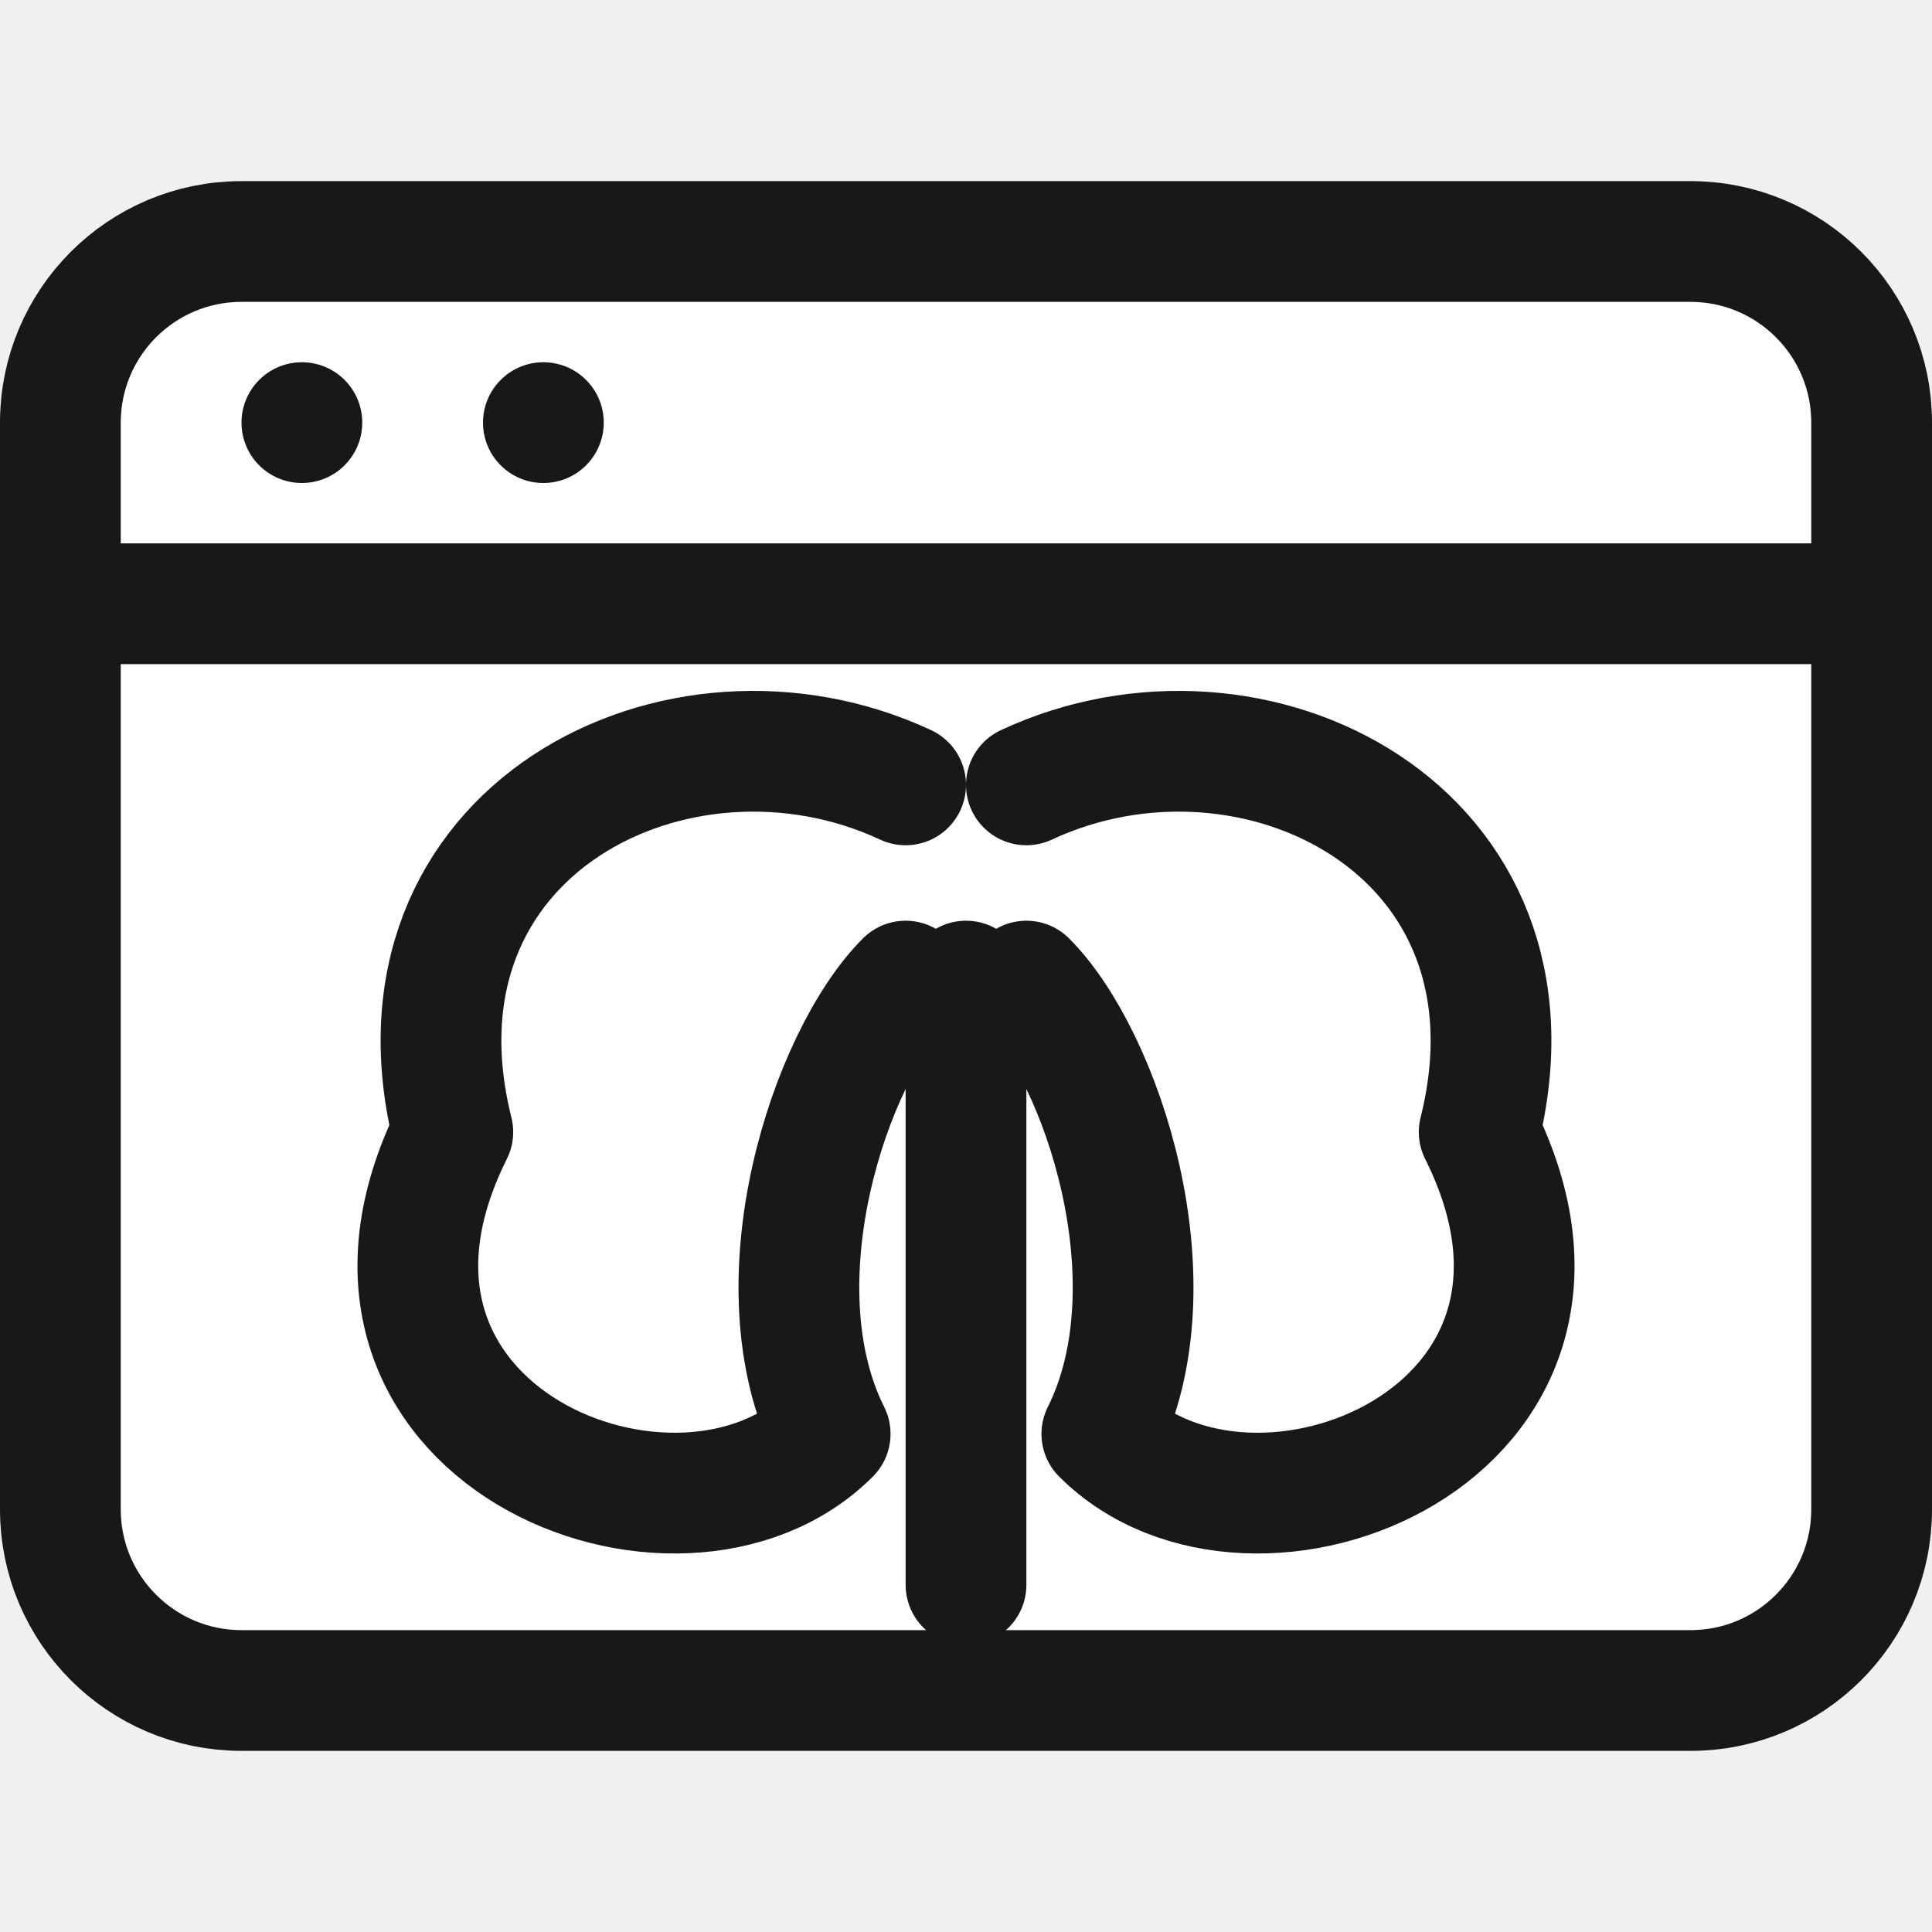
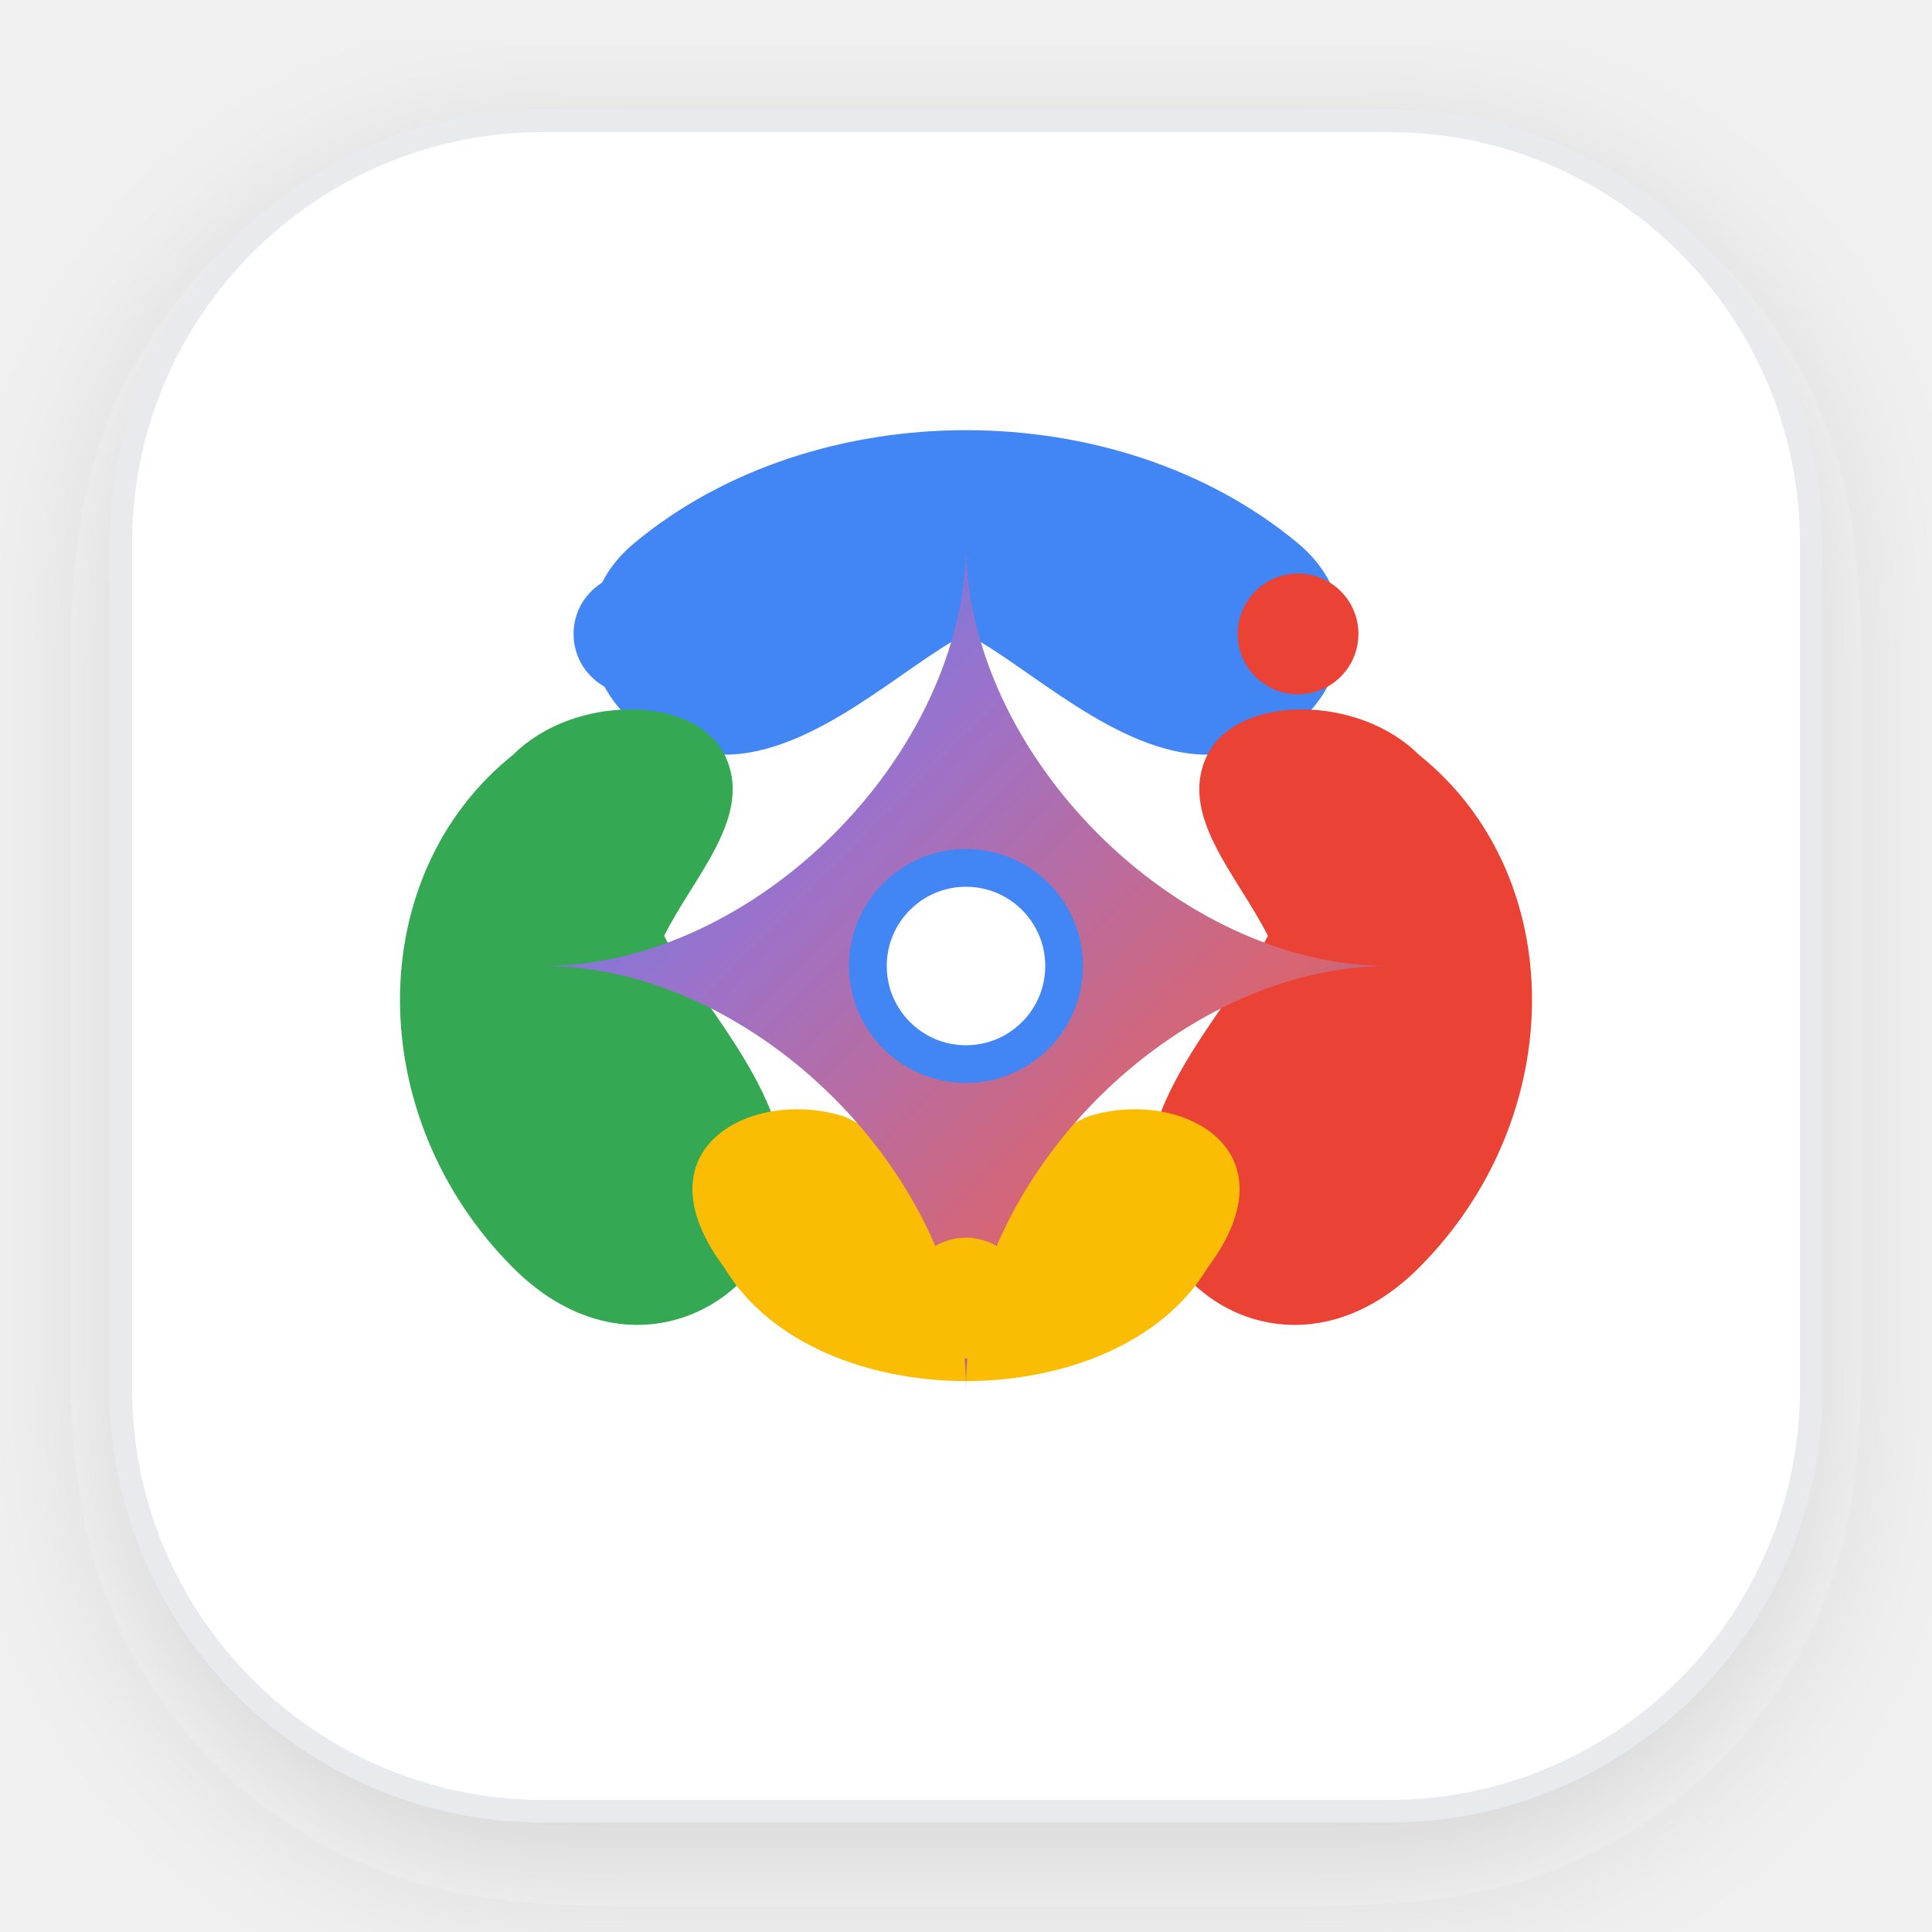
- <svg xmlns="http://www.w3.org/2000/svg" width="128" height="128" viewBox="0 0 128 128">
-   <rect x="4" y="16" width="120" height="96" rx="12" fill="#ffffff" stroke="#18181b" stroke-width="8" />
-   <line x1="4" y1="40" x2="124" y2="40" stroke="#18181b" stroke-width="8" />
-   <circle cx="20" cy="28" r="4" fill="#18181b" />
-   <circle cx="36" cy="28" r="4" fill="#18181b" />
-   <g stroke="#18181b" stroke-width="8" fill="none" stroke-linecap="round" stroke-linejoin="round">
-     <path d="M 60 52               C 45 45, 25 55, 30 75              C 20 95, 45 105, 55 95              C 50 85, 55 70, 60 65" />
-     <path d="M 68 52               C 83 45, 103 55, 98 75              C 108 95, 83 105, 73 95              C 78 85, 73 70, 68 65" />
-     <line x1="64" y1="65" x2="64" y2="105" />
-   </g>
+ <svg xmlns="http://www.w3.org/2000/svg" viewBox="0 0 128 128" width="128" height="128">
+   <defs>
+     <filter id="card-shadow" x="-12%" y="-12%" width="124%" height="128%" filterUnits="userSpaceOnUse">
+       <feDropShadow dx="0" dy="3" stdDeviation="5" flood-color="#3c4043" flood-opacity="0.15" />
+     </filter>
+     <linearGradient id="geminiGrad" x1="0%" y1="0%" x2="100%" y2="100%">
+       <stop offset="0%" stop-color="#4285F4" />
+       <stop offset="35%" stop-color="#9B72CB" />
+       <stop offset="70%" stop-color="#D96570" />
+       <stop offset="100%" stop-color="#1A73E8" />
+     </linearGradient>
+   </defs>
+   <rect x="8" y="8" width="112" height="112" rx="28" fill="#FFFFFF" filter="url(#card-shadow)" />
+   <rect x="8" y="8" width="112" height="112" rx="28" fill="none" stroke="#E8EAED" stroke-width="1.5" />
+   <path d="M 42 36 C 54 26, 74 26, 86 36 C 92 41, 88 50, 80 50 C 74 50, 68 44, 64 42 C 60 44, 54 50, 48 50 C 40 50, 36 41, 42 36 Z" fill="#4285F4" />
+   <path d="M 34 50 C 24 58, 24 74, 34 84 C 42 92, 52 86, 52 78 C 52 72, 46 66, 44 62 C 46 58, 50 54, 48 50 C 46 46, 38 46, 34 50 Z" fill="#34A853" />
+   <path d="M 94 50 C 104 58, 104 74, 94 84 C 86 92, 76 86, 76 78 C 76 72, 82 66, 84 62 C 82 58, 78 54, 80 50 C 82 46, 90 46, 94 50 Z" fill="#EA4335" />
+   <path d="M 48 84 C 54 94, 74 94, 80 84 C 86 76, 78 72, 72 74 C 68 76, 64 78, 64 78 C 64 78, 60 76, 56 74 C 50 72, 42 76, 48 84 Z" fill="#FBBC04" />
+   <path d="M 64 36 C 64 50, 78 64, 92 64 C 78 64, 64 78, 64 92 C 64 78, 50 64, 36 64 C 50 64, 64 50, 64 36 Z" fill="url(#geminiGrad)" />
+   <circle cx="64" cy="64" r="6.5" fill="#FFFFFF" stroke="#4285F4" stroke-width="2.5" />
+   <circle cx="42" cy="42" r="4" fill="#4285F4" />
+   <circle cx="86" cy="42" r="4" fill="#EA4335" />
+   <circle cx="34" cy="70" r="4" fill="#34A853" />
+   <circle cx="94" cy="70" r="4" fill="#EA4335" />
+   <circle cx="64" cy="86" r="4" fill="#FBBC04" />
</svg>
